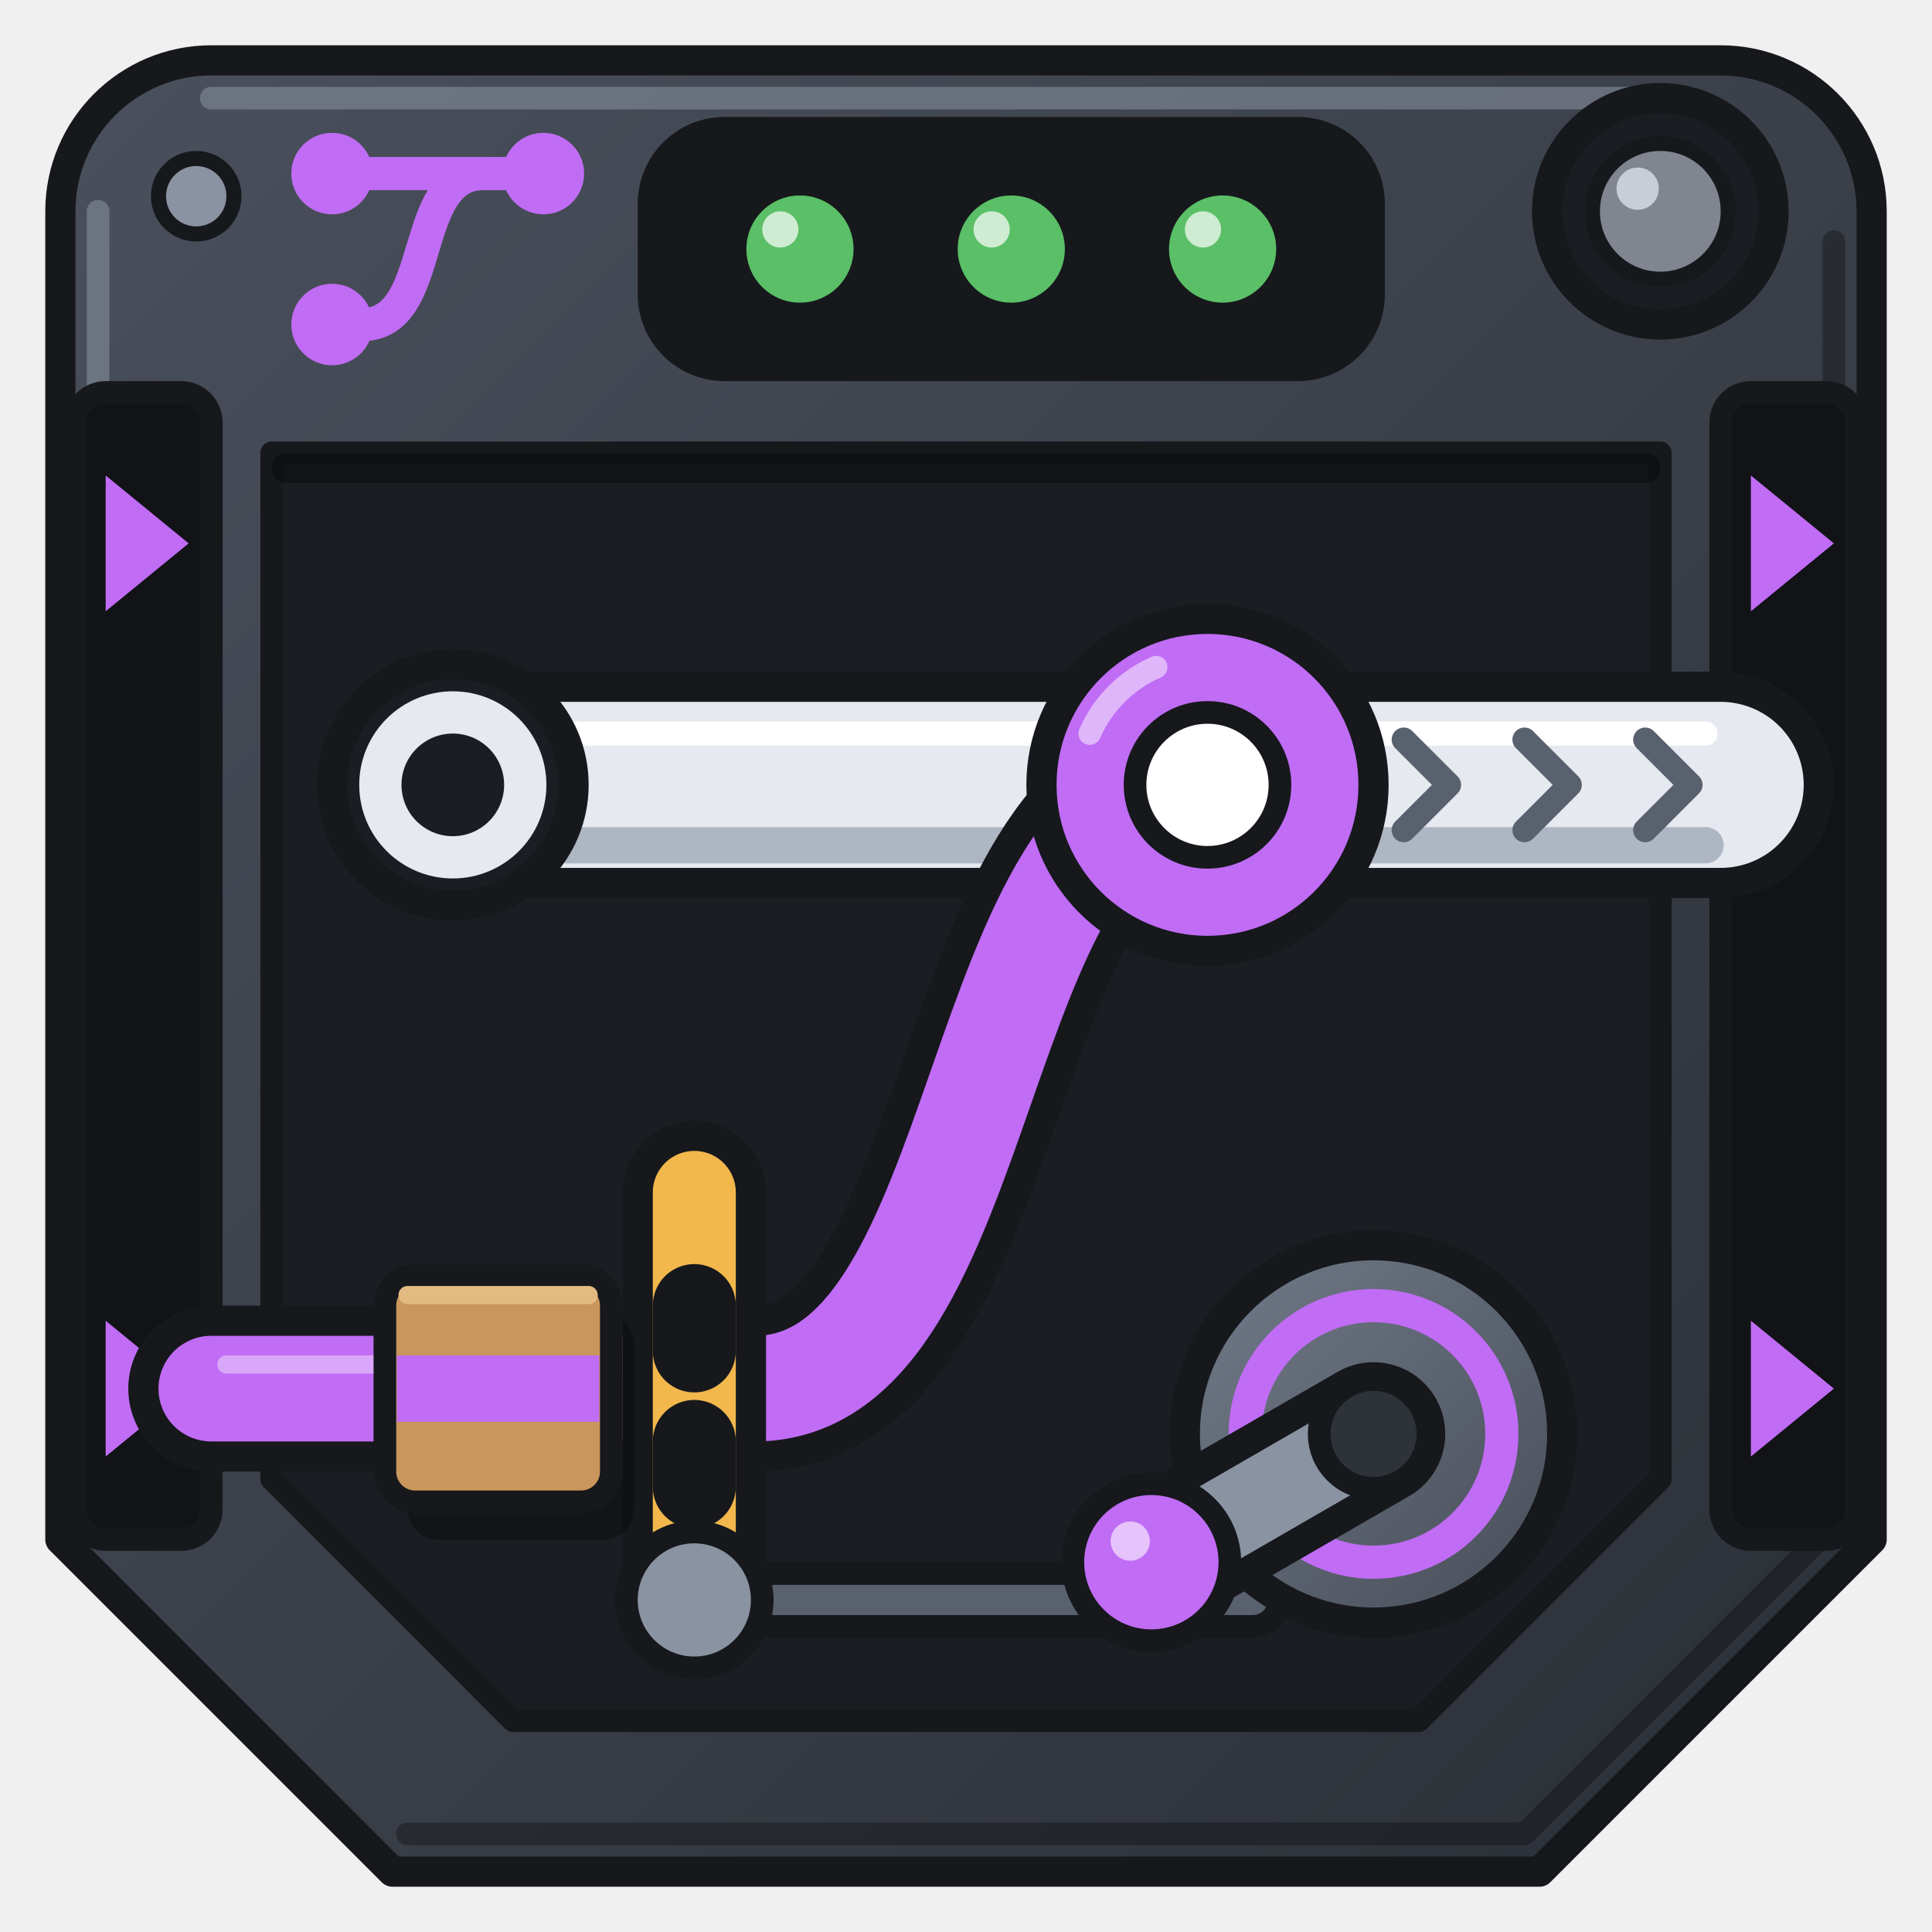
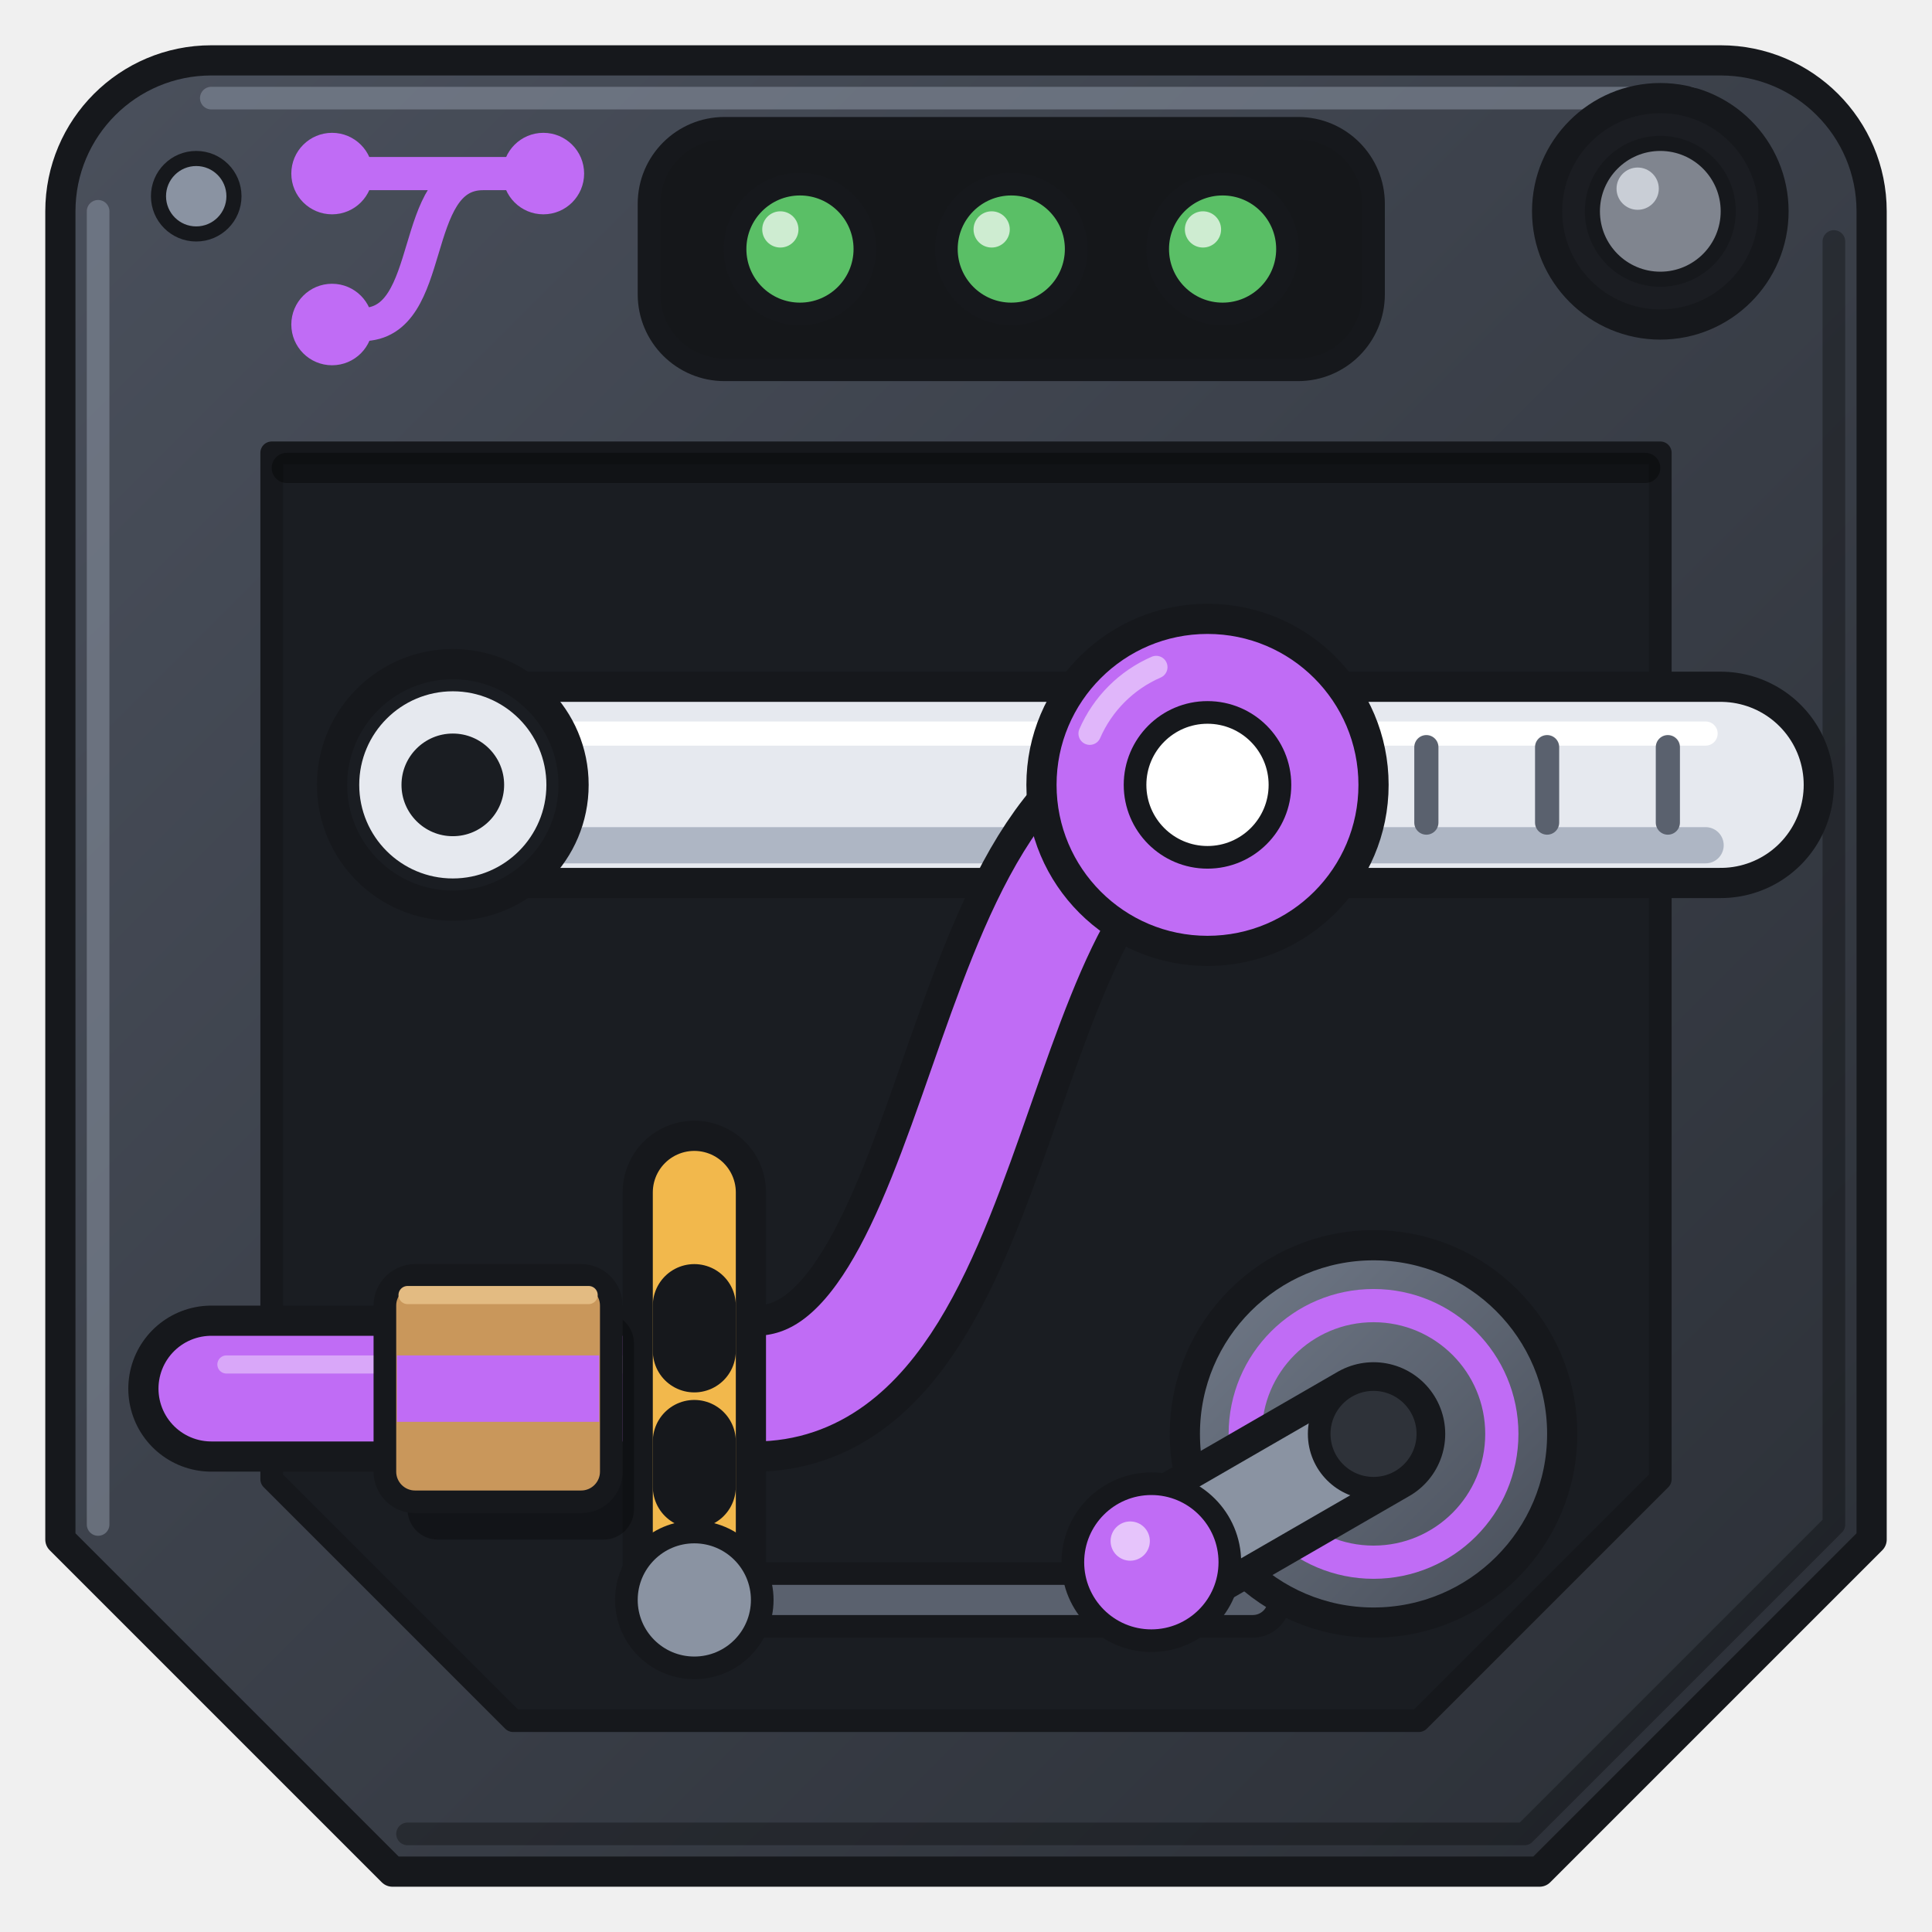
<svg xmlns="http://www.w3.org/2000/svg" width="128" height="128" viewBox="0 0 128 128">
  <defs>
    <linearGradient id="gb" x1="0" y1="0" x2="1" y2="1">
      <stop offset="0" stop-color="#4A505C" />
      <stop offset="1" stop-color="#2B2F36" />
    </linearGradient>
    <linearGradient id="gs" x1="0" y1="0" x2="1" y2="1">
      <stop offset="0" stop-color="#727B8A" />
      <stop offset="1" stop-color="#474D58" />
    </linearGradient>
  </defs>
  <path d="M14,4 H114 A10,10 0 0 1 124,14 V102 L102,124 H26 L4,102 V14 A10,10 0 0 1 14,4 Z" fill="url(#gb)" stroke="#16181C" stroke-width="2" stroke-linejoin="round" stroke-linecap="round" />
  <path d="M14,6.5 H112 M6.5,14 V101" fill="none" stroke="#8A93A2" stroke-width="1.5" stroke-linejoin="round" stroke-linecap="round" opacity="0.55" />
  <path d="M27,121.5 H101 M121.5,16 V101 M101,121.5 L121.5,101" fill="none" stroke="#000000" stroke-width="1.5" stroke-linejoin="round" stroke-linecap="round" opacity="0.3" />
  <circle cx="13" cy="13" r="2.5" fill="#8A93A2" stroke="#16181C" stroke-width="1" stroke-linejoin="round" stroke-linecap="round" />
-   <rect x="5" y="26" width="9" height="76" rx="2" fill="#111316" stroke="#16181C" stroke-width="1.5" stroke-linejoin="round" stroke-linecap="round" />
-   <path d="M7,31.5 L12.5,36 L7,40.5 Z" fill="#C06CF5" />
-   <path d="M7,87.5 L12.5,92 L7,96.5 Z" fill="#C06CF5" />
-   <rect x="114" y="26" width="9" height="76" rx="2" fill="#111316" stroke="#16181C" stroke-width="1.5" stroke-linejoin="round" stroke-linecap="round" />
-   <path d="M116,31.5 L121.5,36 L116,40.5 Z" fill="#C06CF5" />
-   <path d="M116,87.5 L121.5,92 L116,96.5 Z" fill="#C06CF5" />
  <path d="M22,11.5 H36 M22,21.5 H24 C29,21.5 27,11.5 32,11.5" fill="none" stroke="#C06CF5" stroke-width="2.2" stroke-linejoin="round" stroke-linecap="round" />
  <circle cx="22" cy="11.5" r="2.7" fill="#C06CF5" />
  <circle cx="22" cy="21.5" r="2.7" fill="#C06CF5" />
  <circle cx="36" cy="11.5" r="2.7" fill="#C06CF5" />
  <rect x="43" y="8.5" width="48" height="16" rx="5" fill="#15171A" stroke="#16181C" stroke-width="1.5" stroke-linejoin="round" stroke-linecap="round" />
  <circle cx="53" cy="16.5" r="4.3" fill="#5ABF66" stroke="#16181C" stroke-width="1.5" stroke-linejoin="round" stroke-linecap="round" />
  <circle cx="51.7" cy="15.2" r="1.2" fill="#FFFFFF" opacity="0.7" />
  <circle cx="67" cy="16.5" r="4.3" fill="#5ABF66" stroke="#16181C" stroke-width="1.5" stroke-linejoin="round" stroke-linecap="round" />
  <circle cx="65.7" cy="15.2" r="1.2" fill="#FFFFFF" opacity="0.7" />
  <circle cx="81" cy="16.5" r="4.3" fill="#5ABF66" stroke="#16181C" stroke-width="1.5" stroke-linejoin="round" stroke-linecap="round" />
  <circle cx="79.7" cy="15.2" r="1.2" fill="#FFFFFF" opacity="0.7" />
  <path d="M18,30 L110,30 L110,98 L94,114 L34,114 L18,98 Z" fill="#1A1D22" stroke="#16181C" stroke-width="1.5" stroke-linejoin="round" stroke-linecap="round" />
  <path d="M19,31 H109" fill="none" stroke="#000000" stroke-width="2" stroke-linejoin="round" stroke-linecap="round" opacity="0.35" />
  <path d="M30,52 L114,52" fill="none" stroke="#16181C" stroke-width="15" stroke-linejoin="round" stroke-linecap="round" />
  <path d="M30,52 L114,52" fill="none" stroke="#E6E9EF" stroke-width="11" stroke-linejoin="round" stroke-linecap="round" />
  <path d="M30,48.6 L113,48.6" fill="none" stroke="#FFFFFF" stroke-width="1.6" stroke-linejoin="round" stroke-linecap="round" />
  <path d="M30,56 L113,56" fill="none" stroke="#AEB6C4" stroke-width="2.4" stroke-linejoin="round" stroke-linecap="round" />
-   <path d="M93,49 L96,52 L93,55" fill="none" stroke="#5A616E" stroke-width="1.6" stroke-linejoin="round" stroke-linecap="round" />
-   <path d="M101,49 L104,52 L101,55" fill="none" stroke="#5A616E" stroke-width="1.6" stroke-linejoin="round" stroke-linecap="round" />
-   <path d="M109,49 L112,52 L109,55" fill="none" stroke="#5A616E" stroke-width="1.6" stroke-linejoin="round" stroke-linecap="round" />
+   <path d="M94.5,49.5 L94.5,54.5" fill="none" stroke="#5A616E" stroke-width="1.6" stroke-linejoin="round" stroke-linecap="round" />
+   <path d="M102.5,49.5 L102.5,54.5" fill="none" stroke="#5A616E" stroke-width="1.6" stroke-linejoin="round" stroke-linecap="round" />
+   <path d="M110.5,49.5 L110.5,54.5" fill="none" stroke="#5A616E" stroke-width="1.6" stroke-linejoin="round" stroke-linecap="round" />
  <circle cx="30" cy="52" r="8" fill="#1A1D22" stroke="#16181C" stroke-width="2" stroke-linejoin="round" stroke-linecap="round" />
  <circle cx="30" cy="52" r="4.8" fill="none" stroke="#E6E9EF" stroke-width="2.8" stroke-linejoin="round" stroke-linecap="round" />
  <path d="M14,92 H50 C66,92 64,52 80,52" fill="none" stroke="#16181C" stroke-width="11" stroke-linejoin="round" stroke-linecap="round" />
  <path d="M14,92 H50 C66,92 64,52 80,52" fill="none" stroke="#C06CF5" stroke-width="7" stroke-linejoin="round" stroke-linecap="round" />
  <path d="M15,90.4 H50" fill="none" stroke="#FFFFFF" stroke-width="1.2" stroke-linejoin="round" stroke-linecap="round" opacity="0.4" />
  <circle cx="80" cy="52" r="11" fill="#C06CF5" stroke="#16181C" stroke-width="2" stroke-linejoin="round" stroke-linecap="round" />
  <circle cx="80" cy="52" r="4.8" fill="#FFFFFF" stroke="#16181C" stroke-width="1.5" stroke-linejoin="round" stroke-linecap="round" />
  <path d="M72.2,48.6 A8.5,8.5 0 0 1 76.6,44.2" fill="none" stroke="#FFFFFF" stroke-width="1.5" stroke-linejoin="round" stroke-linecap="round" opacity="0.5" />
  <path d="M46,106 L83,106" fill="none" stroke="#16181C" stroke-width="5" stroke-linejoin="round" stroke-linecap="round" />
  <path d="M46,106 L83,106" fill="none" stroke="#5A616E" stroke-width="2" stroke-linejoin="round" stroke-linecap="round" />
  <path d="M46,106 L46,79" fill="none" stroke="#16181C" stroke-width="9.5" stroke-linejoin="round" stroke-linecap="round" />
  <path d="M46,106 L46,79" fill="none" stroke="#F2B84C" stroke-width="5.5" stroke-linejoin="round" stroke-linecap="round" />
  <path d="M46,98.5 L46,95.5" fill="none" stroke="#16181C" stroke-width="5.5" stroke-linejoin="round" stroke-linecap="round" />
  <path d="M46,89.5 L46,86.5" fill="none" stroke="#16181C" stroke-width="5.5" stroke-linejoin="round" stroke-linecap="round" />
  <circle cx="46" cy="106" r="4.5" fill="#8A93A2" stroke="#16181C" stroke-width="1.5" stroke-linejoin="round" stroke-linecap="round" />
  <circle cx="91" cy="95" r="12.5" fill="url(#gs)" stroke="#16181C" stroke-width="2" stroke-linejoin="round" stroke-linecap="round" />
  <circle cx="91" cy="95" r="8.5" fill="none" stroke="#C06CF5" stroke-width="2.2" stroke-linejoin="round" stroke-linecap="round" />
  <path d="M91,95 L76.28,103.5" fill="none" stroke="#16181C" stroke-width="9.5" stroke-linejoin="round" stroke-linecap="round" />
  <path d="M91,95 L76.28,103.5" fill="none" stroke="#8A93A2" stroke-width="5.5" stroke-linejoin="round" stroke-linecap="round" />
  <circle cx="76.28" cy="103.5" r="5.2" fill="#C06CF5" stroke="#16181C" stroke-width="1.5" stroke-linejoin="round" stroke-linecap="round" />
  <circle cx="74.88" cy="102.1" r="1.3" fill="#FFFFFF" opacity="0.6" />
  <circle cx="91" cy="95" r="3.6" fill="#2E3239" stroke="#16181C" stroke-width="1.5" stroke-linejoin="round" stroke-linecap="round" />
  <rect x="27" y="87" width="15" height="15" rx="2" fill="#000000" opacity="0.3" />
  <g transform="translate(33 92)">
    <rect x="-7.5" y="-7.5" width="15" height="15" rx="2" fill="#C9975B" stroke="#16181C" stroke-width="1.5" stroke-linejoin="round" stroke-linecap="round" />
    <rect x="-6.7" y="-2.2" width="13.4" height="4.4" fill="#C06CF5" />
    <path d="M-6,-6.2 H6" fill="none" stroke="#E3BB82" stroke-width="1.2" stroke-linejoin="round" stroke-linecap="round" />
  </g>
  <circle cx="110" cy="14" r="7.5" fill="#1B1D22" stroke="#16181C" stroke-width="2" stroke-linejoin="round" stroke-linecap="round" />
  <circle cx="110" cy="14" r="4.5" fill="#80858F" stroke="#16181C" stroke-width="1" stroke-linejoin="round" stroke-linecap="round" />
  <circle cx="108.5" cy="12.5" r="1.4" fill="#C9CED6" />
</svg>
